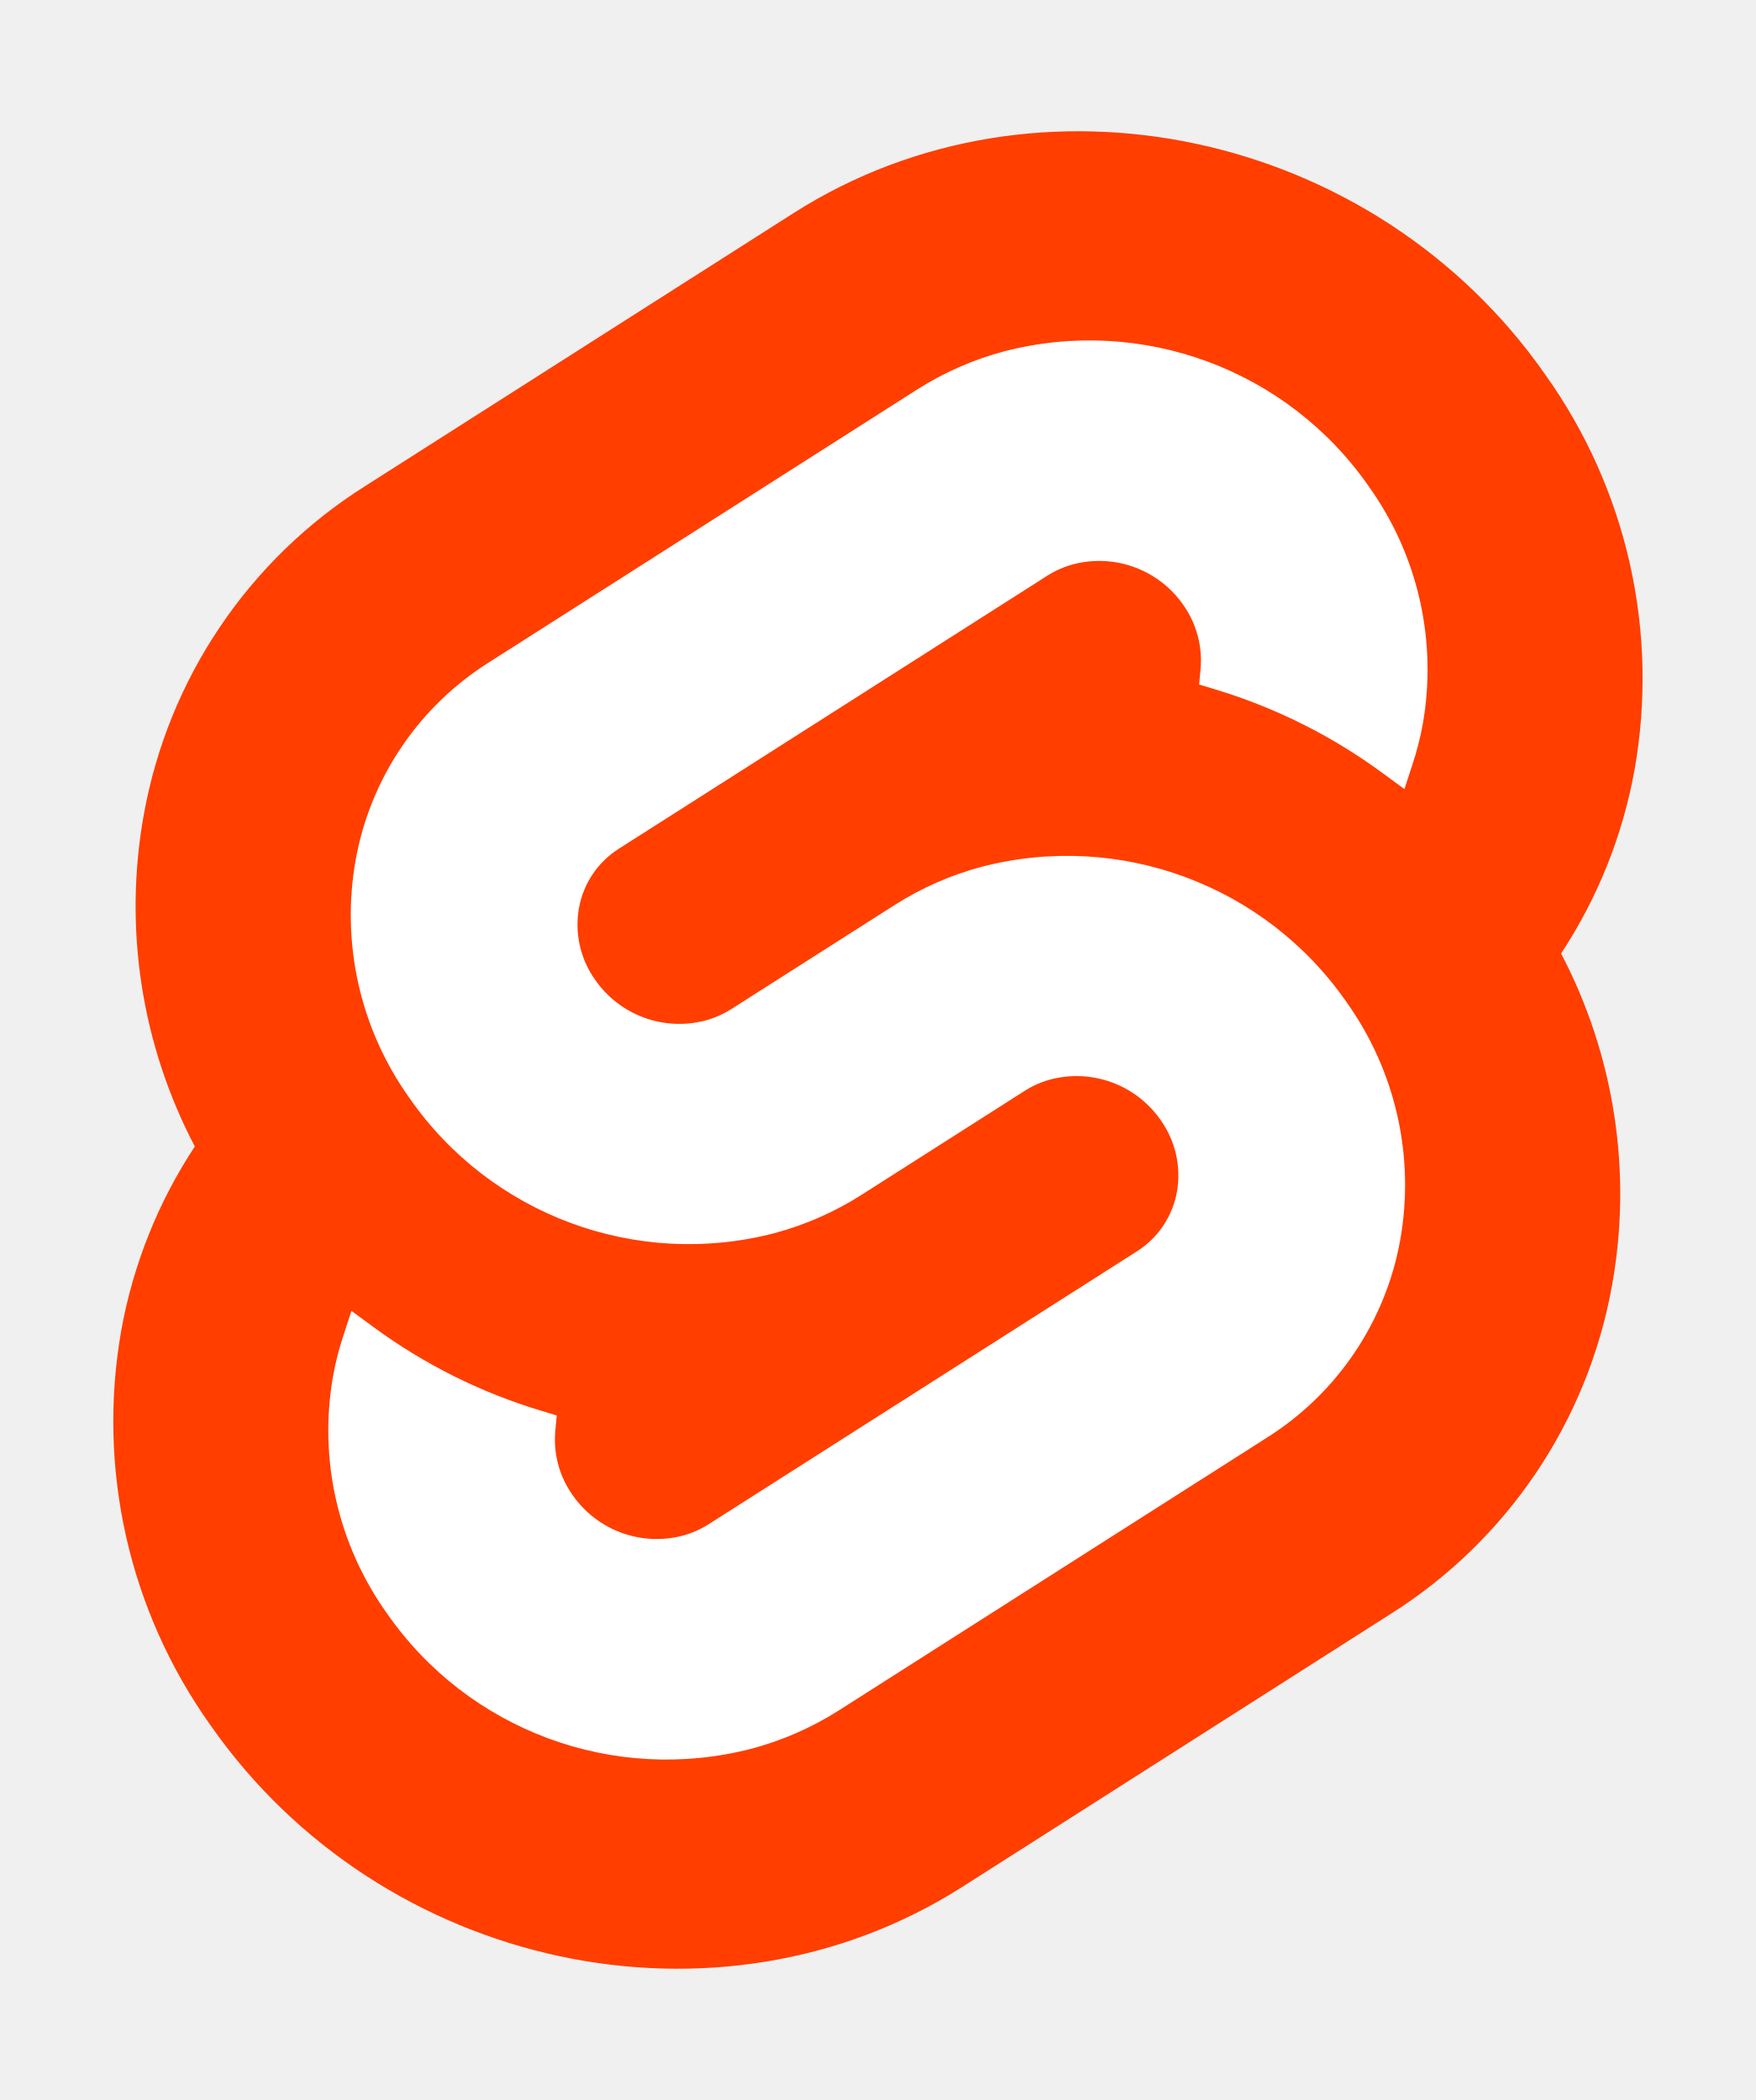
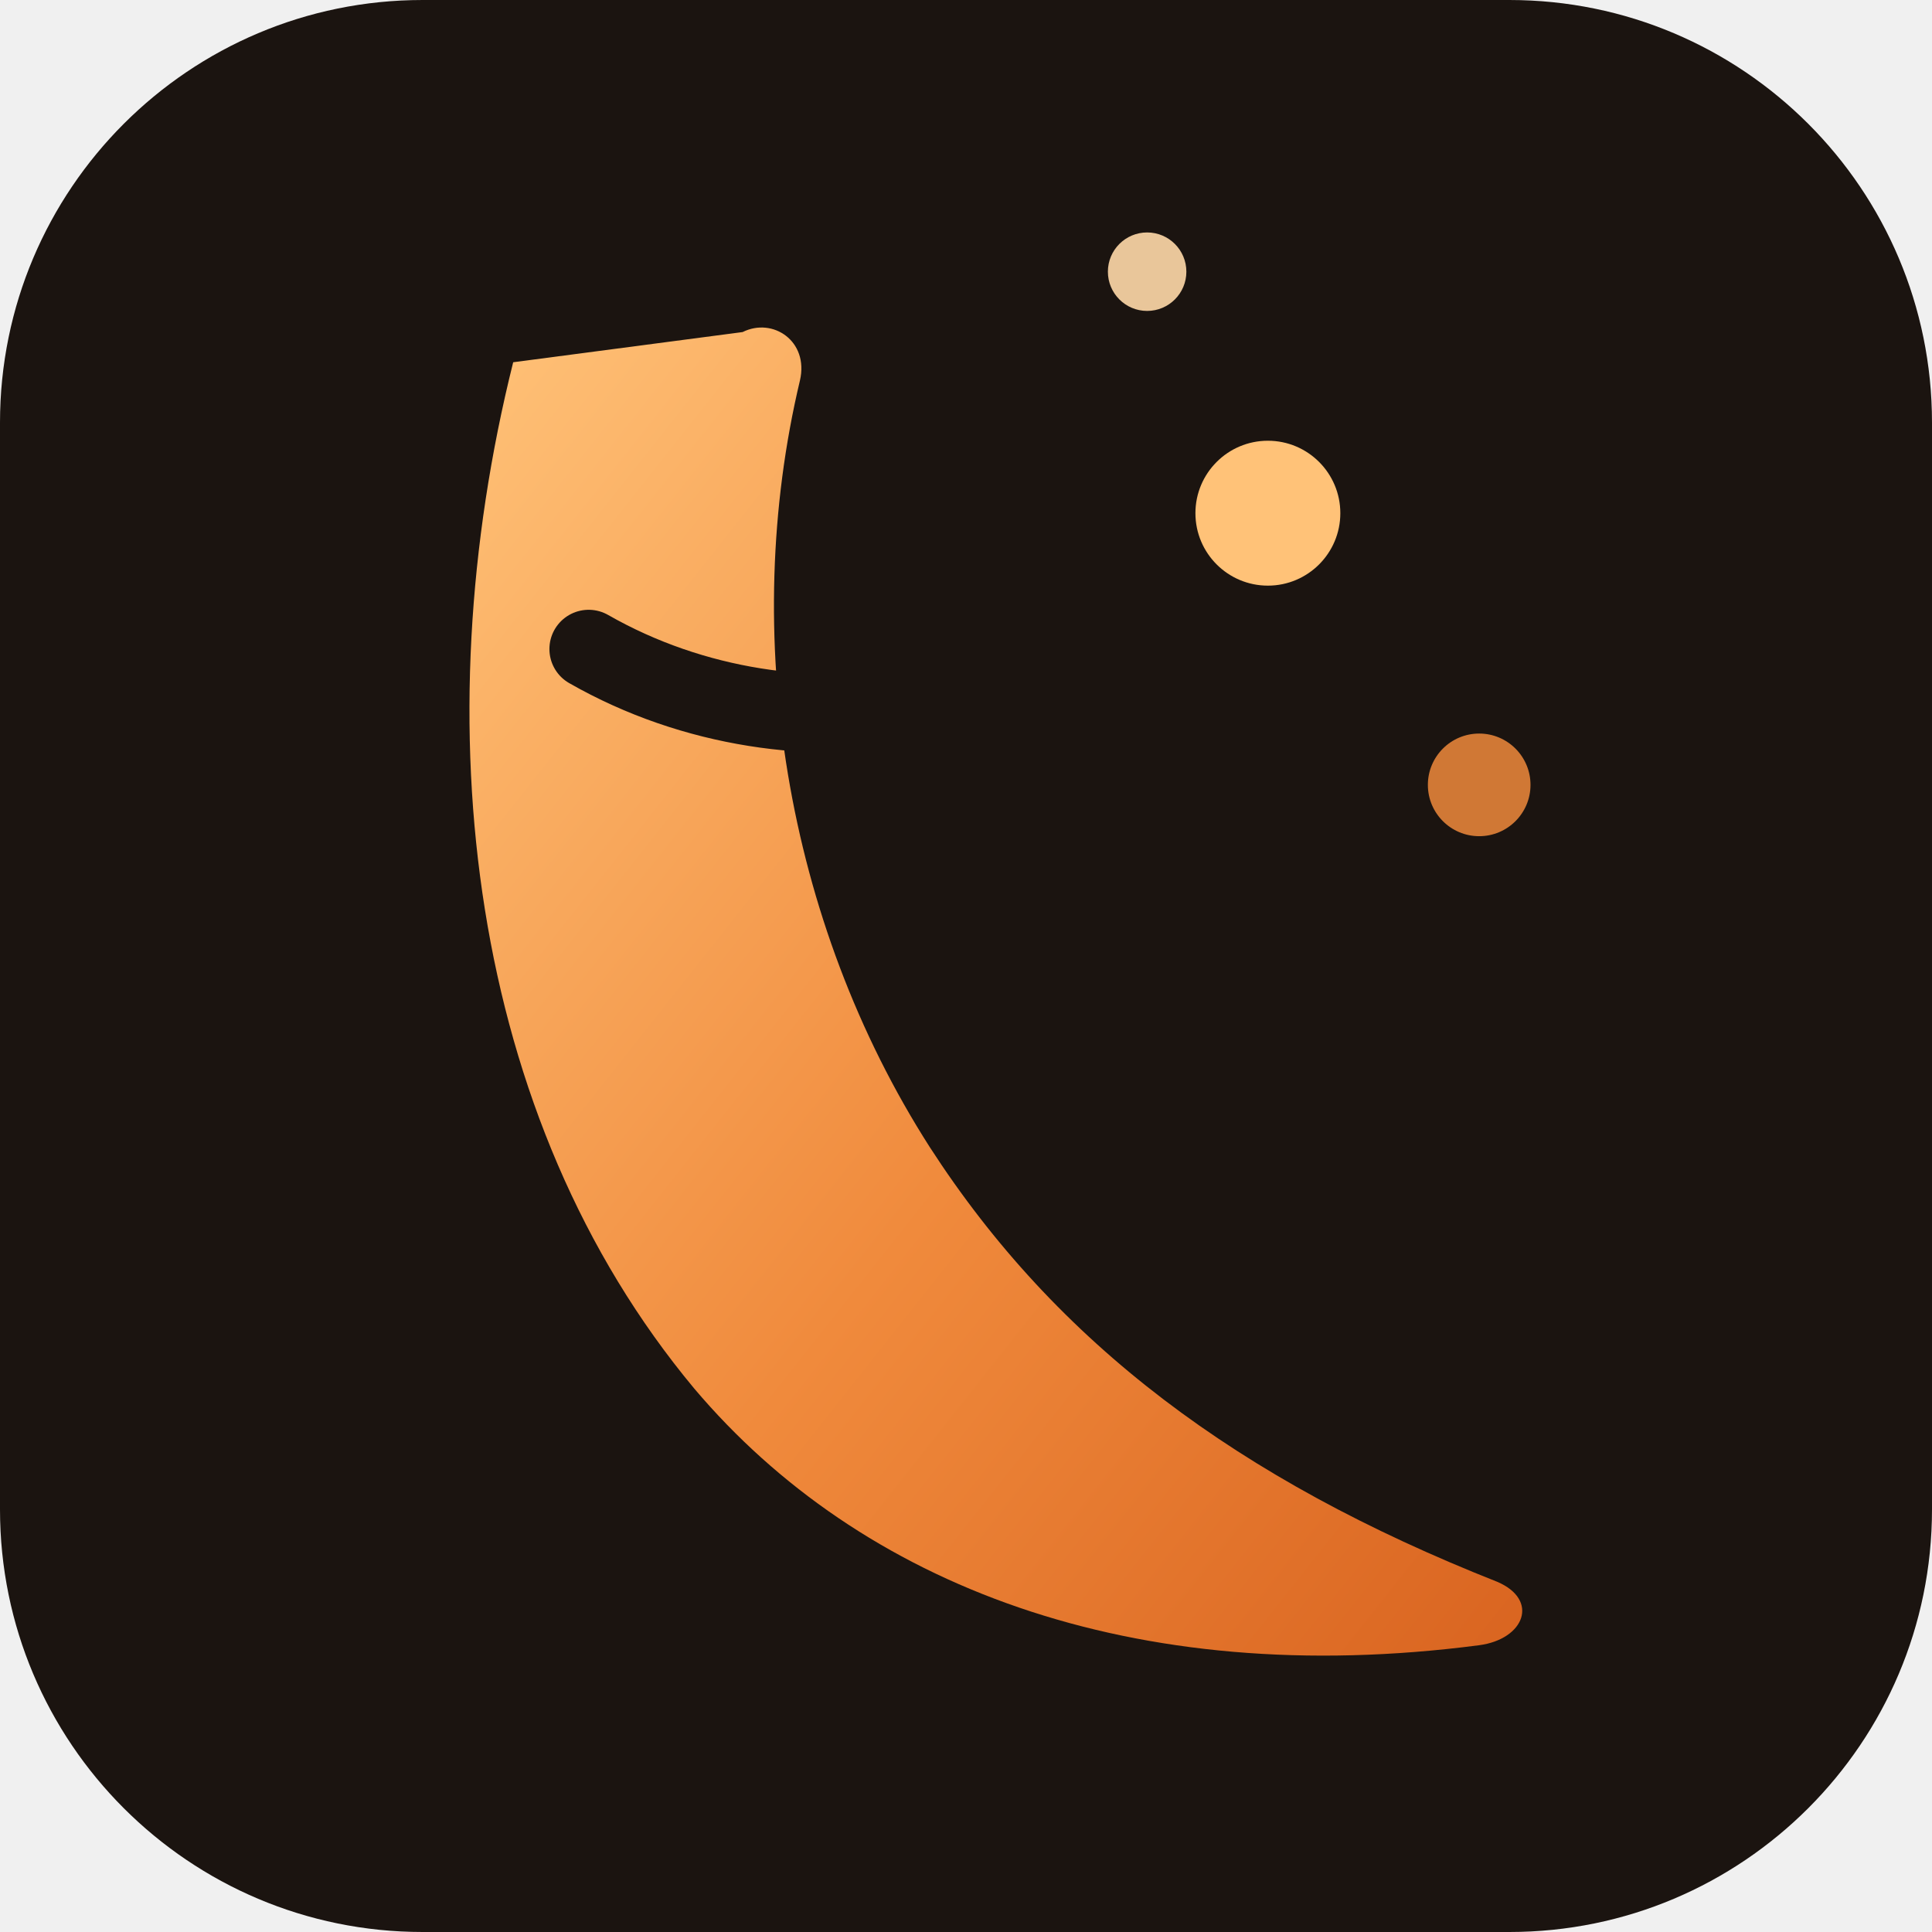
- <svg xmlns="http://www.w3.org/2000/svg" width="107" height="128" viewBox="0 0 107 128">
-   <path d="M94.157 22.819c-10.4-14.885-30.94-19.297-45.792-9.835L22.282 29.608A29.92 29.92 0 0 0 8.764 49.65a31.5 31.5 0 0 0 3.108 20.231 30 30 0 0 0-4.477 11.183 31.9 31.9 0 0 0 5.448 24.116c10.402 14.887 30.942 19.297 45.791 9.835l26.083-16.624A29.92 29.92 0 0 0 98.235 78.35a31.53 31.53 0 0 0-3.105-20.232 30 30 0 0 0 4.474-11.182 31.88 31.88 0 0 0-5.447-24.116" style="fill:#ff3e00" />
-   <path d="M45.817 106.582a20.72 20.72 0 0 1-22.237-8.243 19.17 19.17 0 0 1-3.277-14.503 18 18 0 0 1 .624-2.435l.49-1.498 1.337.981a33.6 33.6 0 0 0 10.203 5.098l.97.294-.09.968a5.85 5.85 0 0 0 1.052 3.878 6.24 6.24 0 0 0 6.695 2.485 5.8 5.8 0 0 0 1.603-.704L69.27 76.28a5.43 5.43 0 0 0 2.45-3.631 5.8 5.8 0 0 0-.987-4.371 6.24 6.24 0 0 0-6.698-2.487 5.7 5.7 0 0 0-1.6.704l-9.953 6.345a19 19 0 0 1-5.296 2.326 20.72 20.72 0 0 1-22.237-8.243 19.17 19.17 0 0 1-3.277-14.502 17.99 17.99 0 0 1 8.13-12.052l26.081-16.623a19 19 0 0 1 5.3-2.329 20.72 20.72 0 0 1 22.237 8.243 19.17 19.17 0 0 1 3.277 14.503 18 18 0 0 1-.624 2.435l-.49 1.498-1.337-.98a33.6 33.6 0 0 0-10.203-5.1l-.97-.294.09-.968a5.86 5.86 0 0 0-1.052-3.878 6.24 6.24 0 0 0-6.696-2.485 5.8 5.8 0 0 0-1.602.704L37.73 51.72a5.42 5.42 0 0 0-2.449 3.63 5.79 5.79 0 0 0 .986 4.372 6.24 6.24 0 0 0 6.698 2.486 5.8 5.8 0 0 0 1.602-.704l9.952-6.342a19 19 0 0 1 5.295-2.328 20.72 20.72 0 0 1 22.237 8.242 19.17 19.17 0 0 1 3.277 14.503 18 18 0 0 1-8.13 12.053l-26.081 16.622a19 19 0 0 1-5.3 2.328" style="fill:#fff" />
+ <svg xmlns="http://www.w3.org/2000/svg" width="64" height="64" viewBox="0 0 64 64">
+   <defs>
+     <linearGradient id="ember" x1="0" y1="0" x2="1" y2="1">
+       <stop offset="0" stop-color="#ffc278" />
+       <stop offset="0.55" stop-color="#f08a3c" />
+       <stop offset="1" stop-color="#d96420" />
+     </linearGradient>
+   </defs>
+   <rect width="64" height="64" rx="14" fill="#1b1410" />
+   <path d="M17 12 C14 24 15.5 37 23 46 C28.5 52.5 37.5 56 49 54.5 C50.5 54.3 51 53 49.6 52.4 C41 49 35 44.5 30.8 38 C26 30.5 24.5 21 26.5 12.6 C26.8 11.3 25.6 10.5 24.6 11 Z" fill="url(#ember)" />
+   <path d="M19.5 21.5 C23 23.5 27 24 30.5 23.4" stroke="#1b1410" stroke-width="2.6" stroke-linecap="round" fill="none" />
+   <circle cx="42" cy="17" r="2.4" fill="#ffc278" />
+   <circle cx="49" cy="26" r="1.7" fill="#f08a3c" opacity="0.85" />
+   <circle cx="38" cy="9" r="1.3" fill="#ffd9a8" opacity="0.9" />
</svg>
